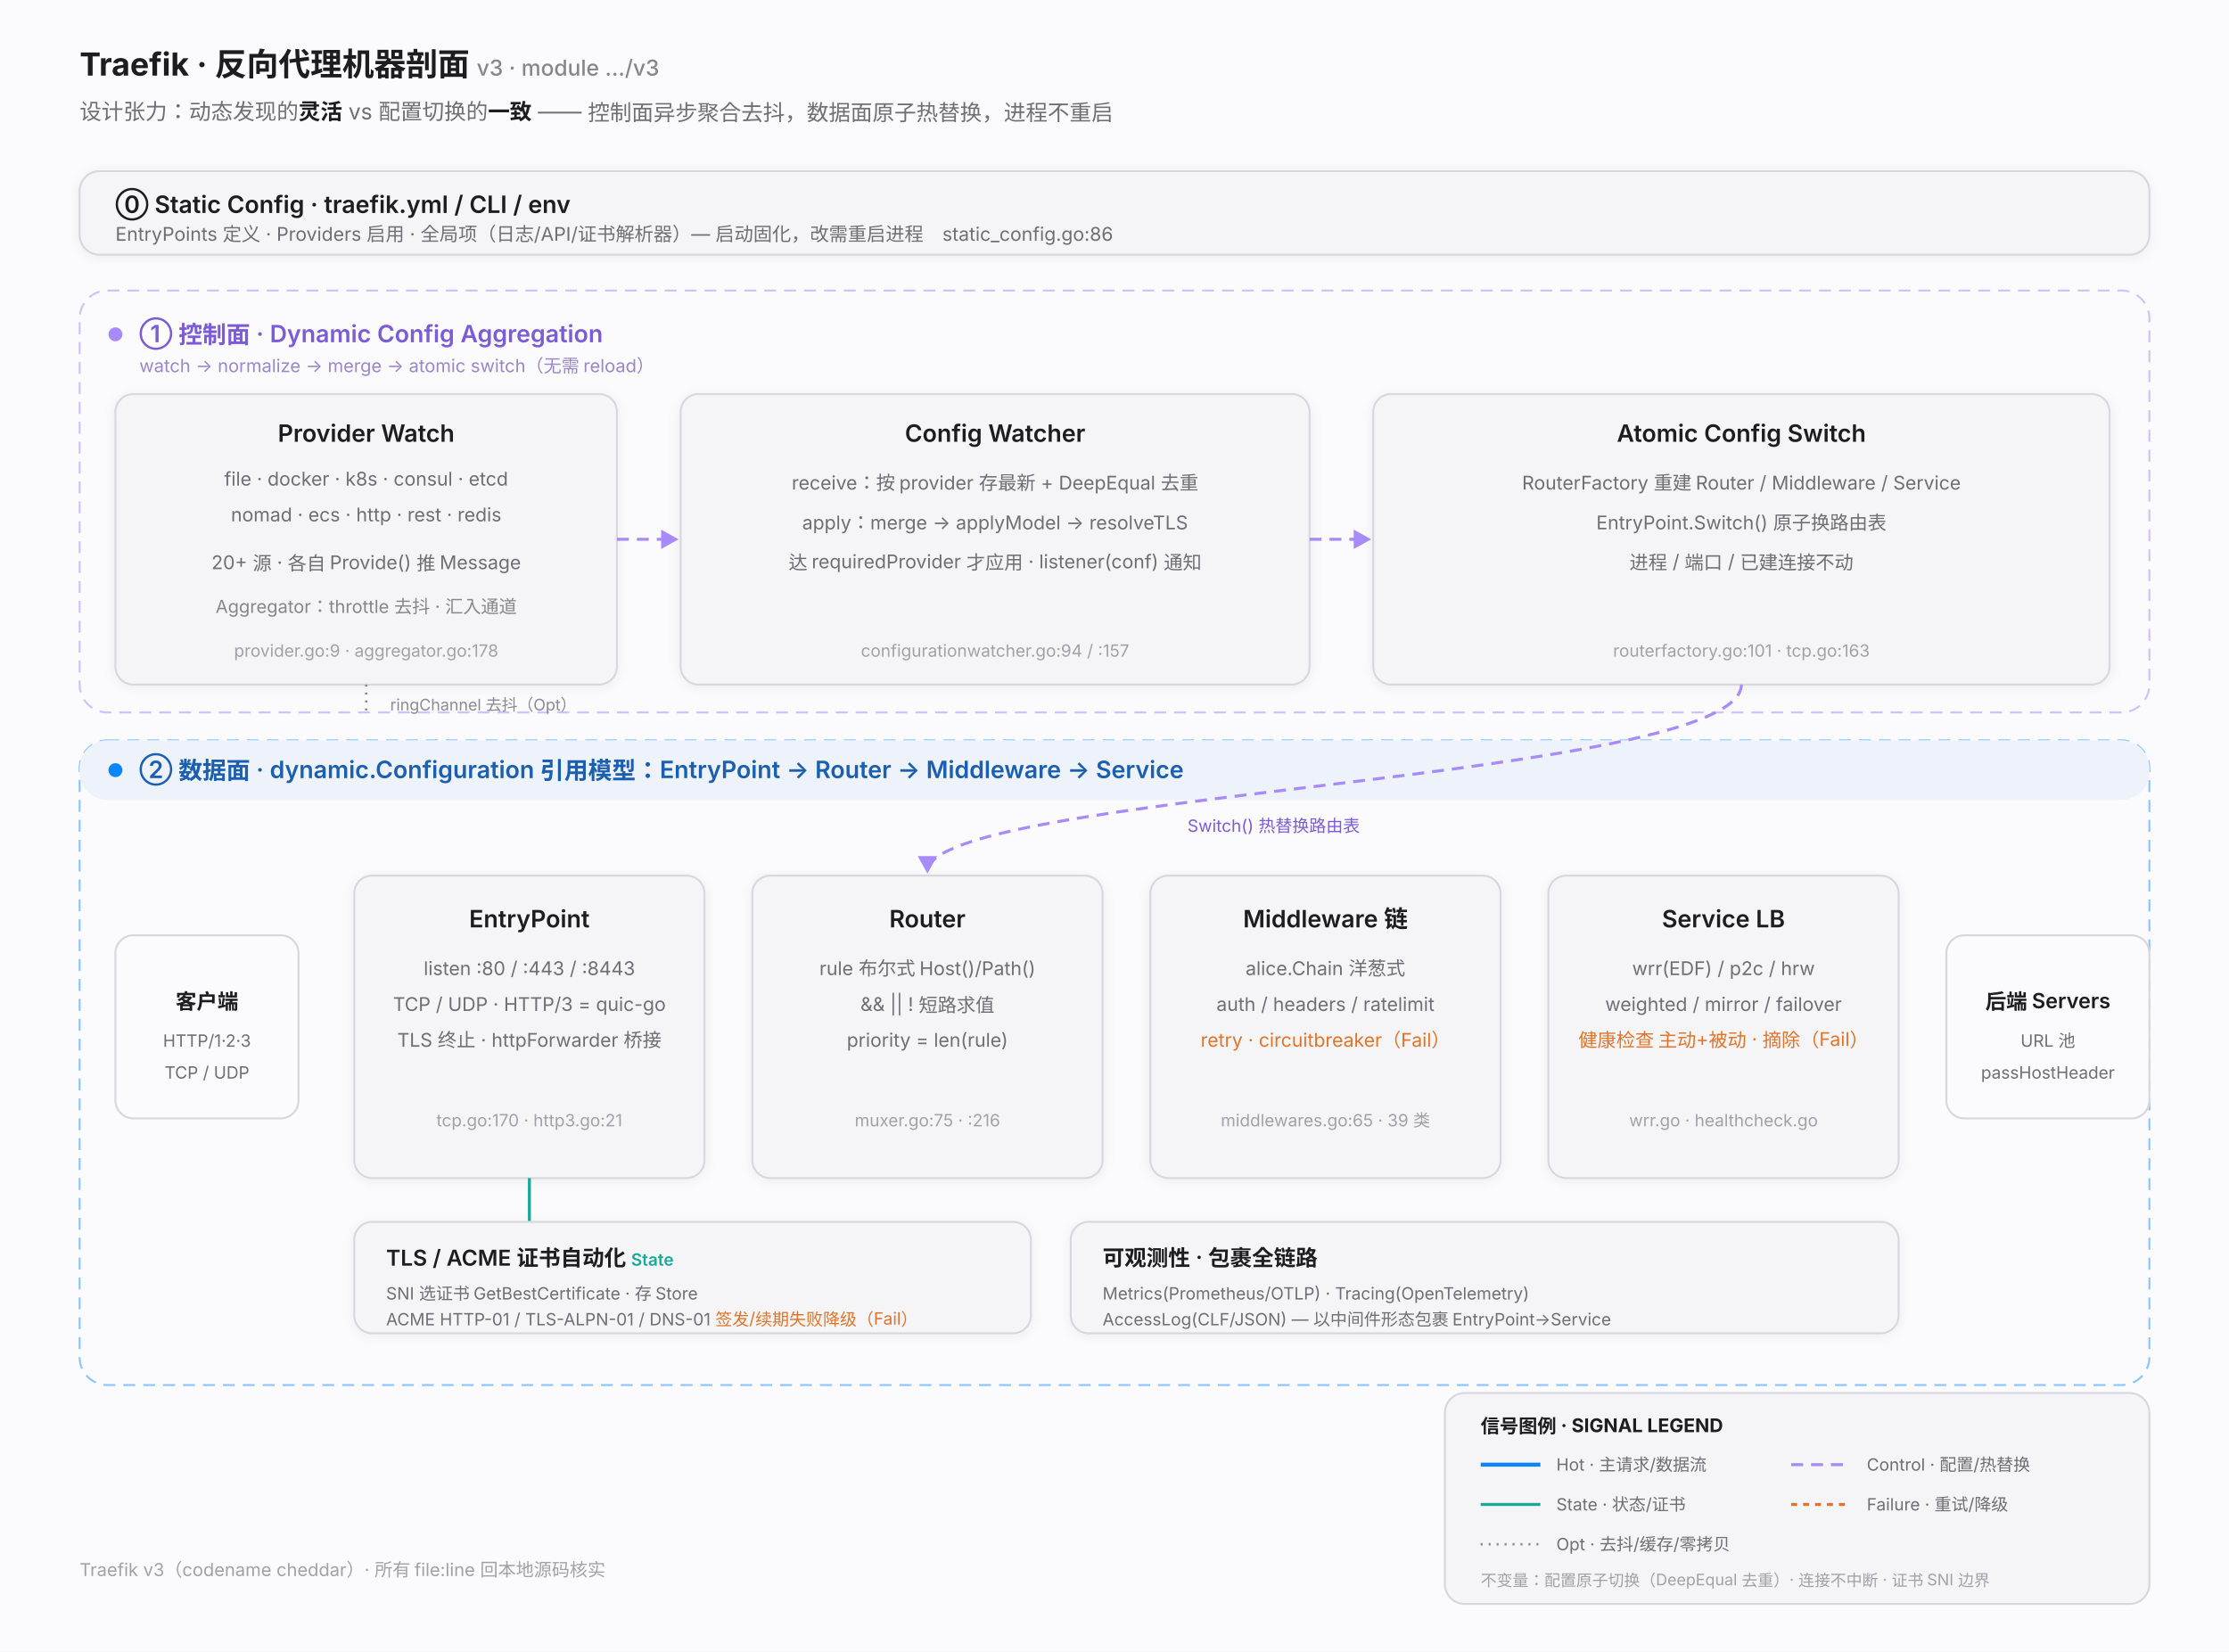
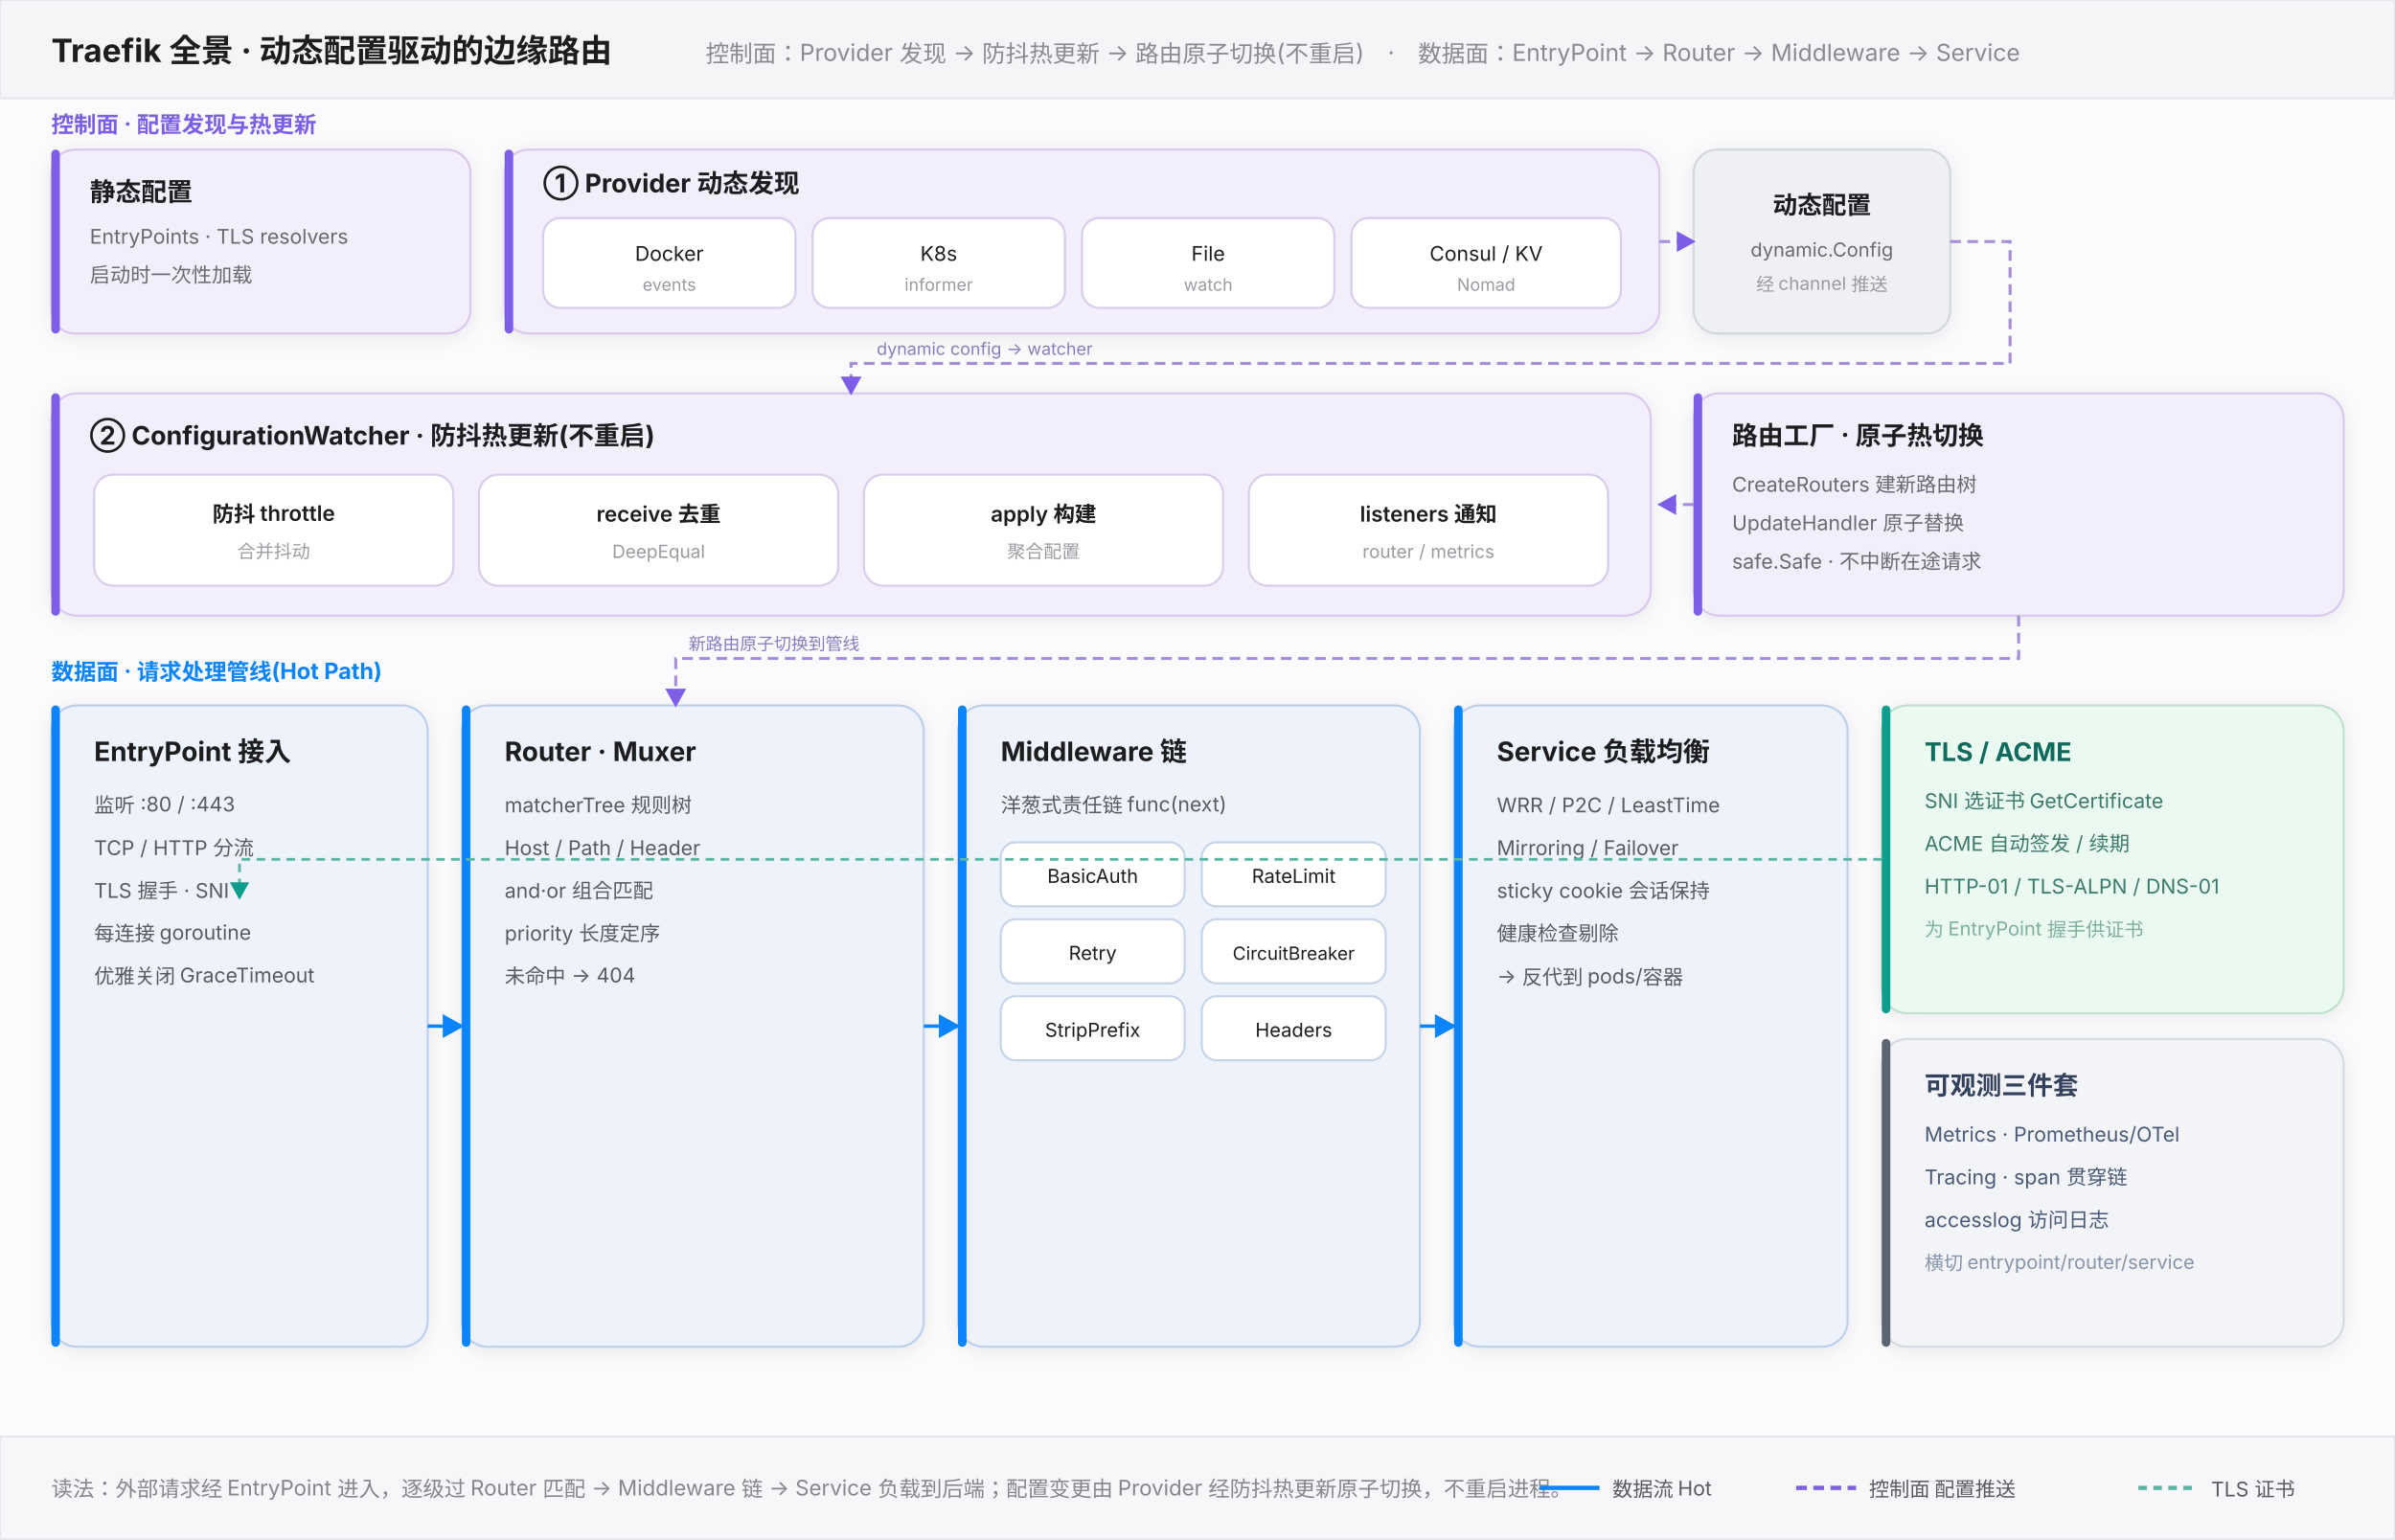
- <svg xmlns="http://www.w3.org/2000/svg" width="1120" height="830" viewBox="0 0 1120 830" font-family="-apple-system,BlinkMacSystemFont,'SF Pro Display','Helvetica Neue','PingFang SC','Microsoft YaHei',sans-serif">
+ <svg xmlns="http://www.w3.org/2000/svg" width="1120" height="720" viewBox="0 0 1120 720" font-family="-apple-system,BlinkMacSystemFont,'SF Pro Display','Helvetica Neue','PingFang SC','Microsoft YaHei',sans-serif">
  <defs>
    <filter id="soft" x="-20%" y="-20%" width="140%" height="140%">
-       <feDropShadow dx="0" dy="1" stdDeviation="3" flood-color="#1d1d1f" flood-opacity="0.06" />
+       <feDropShadow dx="0" dy="1.5" stdDeviation="4" flood-color="#1d1d1f" flood-opacity="0.08" />
    </filter>
-     <filter id="glow" x="-40%" y="-40%" width="180%" height="180%">
-       <feGaussianBlur stdDeviation="2.2" result="b" />
-       <feMerge>
-         <feMergeNode in="b" />
-         <feMergeNode in="SourceGraphic" />
-       </feMerge>
-     </filter>
-     <marker id="ar-hot" viewBox="0 0 10 10" refX="8" refY="5" markerWidth="7" markerHeight="7" orient="auto-start-reverse">
+     <marker id="aHot" viewBox="0 0 10 10" refX="8" refY="5" markerWidth="7" markerHeight="7" orient="auto-start-reverse">
      <path d="M0,0 L9,5 L0,10 z" fill="#0a84ff" />
    </marker>
-     <marker id="ar-ctrl" viewBox="0 0 10 10" refX="8" refY="5" markerWidth="6.5" markerHeight="6.5" orient="auto-start-reverse">
-       <path d="M0,0 L9,5 L0,10 z" fill="#a78bfa" />
+     <marker id="aCtl" viewBox="0 0 10 10" refX="8" refY="5" markerWidth="7" markerHeight="7" orient="auto-start-reverse">
+       <path d="M0,0 L9,5 L0,10 z" fill="#7c5fe6" />
    </marker>
-     <marker id="ar-state" viewBox="0 0 10 10" refX="8" refY="5" markerWidth="6.5" markerHeight="6.5" orient="auto-start-reverse">
-       <path d="M0,0 L9,5 L0,10 z" fill="#1aa89a" />
-     </marker>
-     <marker id="ar-fail" viewBox="0 0 10 10" refX="8" refY="5" markerWidth="6" markerHeight="6" orient="auto-start-reverse">
-       <path d="M0,0 L9,5 L0,10 z" fill="#e0742a" />
+     <marker id="aTls" viewBox="0 0 10 10" refX="8" refY="5" markerWidth="7" markerHeight="7" orient="auto-start-reverse">
+       <path d="M0,0 L9,5 L0,10 z" fill="#0f9e8e" />
    </marker>
  </defs>
-   <rect width="1120" height="830" fill="#fbfbfd" />
-   <rect x="0" y="0" width="1120" height="74" fill="none" stroke="none" data-tid="Traefik原理_全景主线框架" data-lab="全景主线框架" />
-   <text x="40" y="38" font-size="16" font-weight="700" fill="#1d1d1f">Traefik · 反向代理机器剖面 <tspan font-size="11" font-weight="500" fill="#86868b">v3 · module .../v3</tspan>
-   </text>
-   <text x="40" y="60" font-size="11" fill="#6e6e73">设计张力：动态发现的<tspan font-weight="600" fill="#1d1d1f">灵活</tspan> vs 配置切换的<tspan font-weight="600" fill="#1d1d1f">一致</tspan> —— 控制面异步聚合去抖，数据面原子热替换，进程不重启</text>
-   <rect x="40" y="86" width="1040" height="42" rx="10" fill="#f5f5f7" stroke="#d8d8dc" filter="url(#soft)" data-tid="Traefik原理_接触面_静态配置" data-lab="静态配置" />
-   <text x="58" y="107" font-size="12" font-weight="600" fill="#1d1d1f">⓪ Static Config · traefik.yml / CLI / env</text>
-   <text x="58" y="121" font-size="9.5" fill="#6e6e73">EntryPoints 定义 · Providers 启用 · 全局项（日志/API/证书解析器）— 启动固化，改需重启进程　static_config.go:86</text>
-   <rect x="40" y="146" width="1040" height="212" rx="14" fill="none" stroke="#a78bfa" stroke-opacity="0.5" stroke-dasharray="6 4" />
-   <circle cx="58" cy="168" r="3.5" fill="#a78bfa" />
-   <text x="70" y="172" font-size="12" font-weight="600" fill="#7c5cd6">① 控制面 · Dynamic Config Aggregation</text>
-   <text x="70" y="187" font-size="9" fill="#9a86c9">watch → normalize → merge → atomic switch（无需 reload）</text>
-   <rect x="58" y="198" width="252" height="146" rx="9" fill="#f5f5f7" stroke="#d8d8dc" filter="url(#soft)" data-tid="Traefik原理_支撑_Provider动态发现" data-lab="Provider 动态发现" />
-   <text x="184" y="222" font-size="12" font-weight="600" fill="#1d1d1f" text-anchor="middle">Provider Watch</text>
-   <text x="184" y="244" font-size="9.5" fill="#6e6e73" text-anchor="middle">file · docker · k8s · consul · etcd</text>
-   <text x="184" y="262" font-size="9.5" fill="#6e6e73" text-anchor="middle">nomad · ecs · http · rest · redis</text>
-   <text x="184" y="286" font-size="9.5" fill="#6e6e73" text-anchor="middle">20+ 源 · 各自 Provide() 推 Message</text>
-   <text x="184" y="308" font-size="9" fill="#86868b" text-anchor="middle">Aggregator：throttle 去抖 · 汇入通道</text>
-   <text x="184" y="330" font-size="8.5" fill="#a1a1a6" text-anchor="middle">provider.go:9 · aggregator.go:178</text>
-   <rect x="342" y="198" width="316" height="146" rx="9" fill="#f5f5f7" stroke="#d8d8dc" filter="url(#soft)" data-tid="Traefik原理_支撑_热加载与配置watch" data-lab="配置 Watcher" />
-   <text x="500" y="222" font-size="12" font-weight="600" fill="#1d1d1f" text-anchor="middle">Config Watcher</text>
-   <text x="500" y="246" font-size="9.5" fill="#6e6e73" text-anchor="middle">receive：按 provider 存最新 + DeepEqual 去重</text>
-   <text x="500" y="266" font-size="9.5" fill="#6e6e73" text-anchor="middle">apply：merge → applyModel → resolveTLS</text>
-   <text x="500" y="286" font-size="9.5" fill="#6e6e73" text-anchor="middle">达 requiredProvider 才应用 · listener(conf) 通知</text>
-   <text x="500" y="330" font-size="8.5" fill="#a1a1a6" text-anchor="middle">configurationwatcher.go:94 / :157</text>
-   <rect x="690" y="198" width="370" height="146" rx="9" fill="#f5f5f7" stroke="#d8d8dc" filter="url(#soft)" data-tid="Traefik原理_支撑_热加载与配置watch" data-lab="原子热替换" />
-   <text x="875" y="222" font-size="12" font-weight="600" fill="#1d1d1f" text-anchor="middle">Atomic Config Switch</text>
-   <text x="875" y="246" font-size="9.5" fill="#6e6e73" text-anchor="middle">RouterFactory 重建 Router / Middleware / Service</text>
-   <text x="875" y="266" font-size="9.5" fill="#6e6e73" text-anchor="middle">EntryPoint.Switch() 原子换路由表</text>
-   <text x="875" y="286" font-size="9.5" fill="#6e6e73" text-anchor="middle">进程 / 端口 / 已建连接不动</text>
-   <text x="875" y="330" font-size="8.5" fill="#a1a1a6" text-anchor="middle">routerfactory.go:101 · tcp.go:163</text>
-   <line x1="310" y1="271" x2="340" y2="271" stroke="#a78bfa" stroke-width="1.5" stroke-dasharray="6 4" marker-end="url(#ar-ctrl)" />
-   <line x1="658" y1="271" x2="688" y2="271" stroke="#a78bfa" stroke-width="1.5" stroke-dasharray="6 4" marker-end="url(#ar-ctrl)" />
-   <path d="M184,344 L184,360" fill="none" stroke="#8a8a90" stroke-width="1.2" stroke-dasharray="1 3" />
-   <text x="196" y="357" font-size="8" fill="#8a8a90">ringChannel 去抖（Opt）</text>
-   <rect x="40" y="372" width="1040" height="324" rx="14" fill="none" stroke="#0a84ff" stroke-opacity="0.45" stroke-dasharray="6 4" />
-   <rect x="40" y="372" width="1040" height="30" rx="14" fill="#eef3fb" stroke="none" data-tid="Traefik原理_接触面_动态配置" data-lab="动态配置" />
-   <circle cx="58" cy="387" r="3.5" fill="#0a84ff" />
-   <text x="70" y="391" font-size="12" font-weight="600" fill="#1b5fb0">② 数据面 · dynamic.Configuration 引用模型：EntryPoint → Router → Middleware → Service</text>
-   <rect x="58" y="470" width="92" height="92" rx="9" fill="#fbfbfd" stroke="#d8d8dc" />
-   <text x="104" y="507" font-size="10.5" font-weight="600" fill="#1d1d1f" text-anchor="middle">客户端</text>
-   <text x="104" y="526" font-size="8.5" fill="#6e6e73" text-anchor="middle">HTTP/1·2·3</text>
-   <text x="104" y="542" font-size="8.5" fill="#6e6e73" text-anchor="middle">TCP / UDP</text>
-   <rect x="178" y="440" width="176" height="152" rx="9" fill="#f5f5f7" stroke="#d8d8dc" filter="url(#soft)" data-tid="Traefik原理_支撑_EntryPoint监听" data-lab="EntryPoint 监听" />
-   <text x="266" y="466" font-size="12" font-weight="600" fill="#1d1d1f" text-anchor="middle">EntryPoint</text>
-   <text x="266" y="490" font-size="9.5" fill="#6e6e73" text-anchor="middle">listen :80 / :443 / :8443</text>
-   <text x="266" y="508" font-size="9.5" fill="#6e6e73" text-anchor="middle">TCP / UDP · HTTP/3 = quic-go</text>
-   <text x="266" y="526" font-size="9.5" fill="#6e6e73" text-anchor="middle">TLS 终止 · httpForwarder 桥接</text>
-   <text x="266" y="566" font-size="8.5" fill="#a1a1a6" text-anchor="middle">tcp.go:170 · http3.go:21</text>
-   <rect x="378" y="440" width="176" height="152" rx="9" fill="#f5f5f7" stroke="#d8d8dc" filter="url(#soft)" data-tid="Traefik原理_支撑_Router路由匹配" data-lab="Router 路由匹配" />
-   <text x="466" y="466" font-size="12" font-weight="600" fill="#1d1d1f" text-anchor="middle">Router</text>
-   <text x="466" y="490" font-size="9.5" fill="#6e6e73" text-anchor="middle">rule 布尔式 Host()/Path()</text>
-   <text x="466" y="508" font-size="9.5" fill="#6e6e73" text-anchor="middle">&amp;&amp; || ! 短路求值</text>
-   <text x="466" y="526" font-size="9.5" fill="#6e6e73" text-anchor="middle">priority = len(rule)</text>
-   <text x="466" y="566" font-size="8.5" fill="#a1a1a6" text-anchor="middle">muxer.go:75 · :216</text>
-   <rect x="578" y="440" width="176" height="152" rx="9" fill="#f5f5f7" stroke="#d8d8dc" filter="url(#soft)" data-tid="Traefik原理_支撑_Middleware中间件链" data-lab="Middleware 链" />
-   <text x="666" y="466" font-size="12" font-weight="600" fill="#1d1d1f" text-anchor="middle">Middleware 链</text>
-   <text x="666" y="490" font-size="9.5" fill="#6e6e73" text-anchor="middle">alice.Chain 洋葱式</text>
-   <text x="666" y="508" font-size="9.5" fill="#6e6e73" text-anchor="middle">auth / headers / ratelimit</text>
-   <text x="666" y="526" font-size="9.5" fill="#e0742a" text-anchor="middle">retry · circuitbreaker（Fail）</text>
-   <text x="666" y="566" font-size="8.5" fill="#a1a1a6" text-anchor="middle">middlewares.go:65 · 39 类</text>
-   <rect x="778" y="440" width="176" height="152" rx="9" fill="#f5f5f7" stroke="#d8d8dc" filter="url(#soft)" data-tid="Traefik原理_支撑_Service负载均衡" data-lab="Service 负载均衡" />
-   <text x="866" y="466" font-size="12" font-weight="600" fill="#1d1d1f" text-anchor="middle">Service LB</text>
-   <text x="866" y="490" font-size="9.5" fill="#6e6e73" text-anchor="middle">wrr(EDF) / p2c / hrw</text>
-   <text x="866" y="508" font-size="9.5" fill="#6e6e73" text-anchor="middle">weighted / mirror / failover</text>
-   <text x="866" y="526" font-size="9.5" fill="#e0742a" text-anchor="middle">健康检查 主动+被动 · 摘除（Fail）</text>
-   <text x="866" y="566" font-size="8.5" fill="#a1a1a6" text-anchor="middle">wrr.go · healthcheck.go</text>
-   <rect x="978" y="470" width="102" height="92" rx="9" fill="#fbfbfd" stroke="#d8d8dc" />
-   <text x="1029" y="507" font-size="10.5" font-weight="600" fill="#1d1d1f" text-anchor="middle">后端 Servers</text>
-   <text x="1029" y="526" font-size="8.5" fill="#6e6e73" text-anchor="middle">URL 池</text>
-   <text x="1029" y="542" font-size="8.5" fill="#6e6e73" text-anchor="middle">passHostHeader</text>
-   <g filter="url(#glow)">
-     <line x1="150" y1="516" x2="176" y2="516" stroke="#0a84ff" stroke-width="2" marker-end="url(#ar-hot)" />
-     <line x1="354" y1="516" x2="376" y2="516" stroke="#0a84ff" stroke-width="2" marker-end="url(#ar-hot)" />
-     <line x1="554" y1="516" x2="576" y2="516" stroke="#0a84ff" stroke-width="2" marker-end="url(#ar-hot)" />
-     <line x1="754" y1="516" x2="776" y2="516" stroke="#0a84ff" stroke-width="2" marker-end="url(#ar-hot)" />
-     <line x1="954" y1="516" x2="976" y2="516" stroke="#0a84ff" stroke-width="2" marker-end="url(#ar-hot)" />
+   <rect width="1120" height="720" fill="#fbfbfd" />
+   <rect x="0" y="0" width="1120" height="46" fill="#f4f5f7" stroke="#e6e6eb" />
+   <text x="24" y="29" font-size="15" font-weight="700" fill="#1d1d1f">Traefik 全景 · 动态配置驱动的边缘路由</text>
+   <text x="330" y="29" font-size="11" fill="#8a8a90">控制面：Provider 发现 → 防抖热更新 → 路由原子切换(不重启)　·　数据面：EntryPoint → Router → Middleware → Service</text>
+   <text x="24" y="62" font-size="10.5" font-weight="700" fill="#7c5fe6">控制面 · 配置发现与热更新</text>
+   <rect x="24" y="70" width="196" height="86" rx="11" fill="#f2eefb" stroke="#d9c9ec" filter="url(#soft)" data-tid="Traefik原理_接触面_静态配置" data-lab="静态配置" />
+   <rect x="24" y="70" width="4" height="86" rx="2" fill="#7c5fe6" />
+   <text x="42" y="94" font-size="12" font-weight="700" fill="#1d1d1f">静态配置</text>
+   <text x="42" y="114" font-size="9.5" fill="#6a6a70">EntryPoints · TLS resolvers</text>
+   <text x="42" y="132" font-size="9.5" fill="#6a6a70">启动时一次性加载</text>
+   <rect x="236" y="70" width="540" height="86" rx="11" fill="#f2eefb" stroke="#d9c9ec" filter="url(#soft)" data-tid="Traefik原理_支撑_Provider动态发现" data-lab="Provider 动态发现" />
+   <rect x="236" y="70" width="4" height="86" rx="2" fill="#7c5fe6" />
+   <text x="254" y="90" font-size="12" font-weight="700" fill="#1d1d1f">① Provider 动态发现</text>
+   <rect x="254" y="102" width="118" height="42" rx="8" fill="#ffffff" stroke="#d8cdea" />
+   <text x="313" y="122" font-size="9.5" fill="#1d1d1f" text-anchor="middle">Docker</text>
+   <text x="313" y="136" font-size="8" fill="#9a9aa0" text-anchor="middle">events</text>
+   <rect x="380" y="102" width="118" height="42" rx="8" fill="#ffffff" stroke="#d8cdea" />
+   <text x="439" y="122" font-size="9.5" fill="#1d1d1f" text-anchor="middle">K8s</text>
+   <text x="439" y="136" font-size="8" fill="#9a9aa0" text-anchor="middle">informer</text>
+   <rect x="506" y="102" width="118" height="42" rx="8" fill="#ffffff" stroke="#d8cdea" />
+   <text x="565" y="122" font-size="9.5" fill="#1d1d1f" text-anchor="middle">File</text>
+   <text x="565" y="136" font-size="8" fill="#9a9aa0" text-anchor="middle">watch</text>
+   <rect x="632" y="102" width="126" height="42" rx="8" fill="#ffffff" stroke="#d8cdea" />
+   <text x="695" y="122" font-size="9.5" fill="#1d1d1f" text-anchor="middle">Consul / KV</text>
+   <text x="695" y="136" font-size="8" fill="#9a9aa0" text-anchor="middle">Nomad</text>
+   <rect x="792" y="70" width="120" height="86" rx="11" fill="#eef0f3" stroke="#d2d6dd" filter="url(#soft)" data-tid="Traefik原理_接触面_动态配置" data-lab="动态配置" />
+   <text x="852" y="100" font-size="11.5" font-weight="700" fill="#1d1d1f" text-anchor="middle">动态配置</text>
+   <text x="852" y="120" font-size="9" fill="#6a6a70" text-anchor="middle">dynamic.Config</text>
+   <text x="852" y="136" font-size="8.5" fill="#9a9aa0" text-anchor="middle">经 channel 推送</text>
+   <rect x="24" y="184" width="748" height="104" rx="12" fill="#f2eefb" stroke="#d9c9ec" filter="url(#soft)" data-tid="Traefik原理_支撑_热加载与配置watch" data-lab="ConfigurationWatcher" />
+   <rect x="24" y="184" width="4" height="104" rx="2" fill="#7c5fe6" />
+   <text x="42" y="208" font-size="12" font-weight="700" fill="#1d1d1f">② ConfigurationWatcher · 防抖热更新(不重启)</text>
+   <rect x="44" y="222" width="168" height="52" rx="9" fill="#ffffff" stroke="#d8cdea" />
+   <text x="128" y="244" font-size="10" font-weight="600" fill="#1d1d1f" text-anchor="middle">防抖 throttle</text>
+   <text x="128" y="261" font-size="8.5" fill="#9a9aa0" text-anchor="middle">合并抖动</text>
+   <rect x="224" y="222" width="168" height="52" rx="9" fill="#ffffff" stroke="#d8cdea" />
+   <text x="308" y="244" font-size="10" font-weight="600" fill="#1d1d1f" text-anchor="middle">receive 去重</text>
+   <text x="308" y="261" font-size="8.5" fill="#9a9aa0" text-anchor="middle">DeepEqual</text>
+   <rect x="404" y="222" width="168" height="52" rx="9" fill="#ffffff" stroke="#d8cdea" />
+   <text x="488" y="244" font-size="10" font-weight="600" fill="#1d1d1f" text-anchor="middle">apply 构建</text>
+   <text x="488" y="261" font-size="8.5" fill="#9a9aa0" text-anchor="middle">聚合配置</text>
+   <rect x="584" y="222" width="168" height="52" rx="9" fill="#ffffff" stroke="#d8cdea" />
+   <text x="668" y="244" font-size="10" font-weight="600" fill="#1d1d1f" text-anchor="middle">listeners 通知</text>
+   <text x="668" y="261" font-size="8.5" fill="#9a9aa0" text-anchor="middle">router / metrics</text>
+   <rect x="792" y="184" width="304" height="104" rx="12" fill="#f2eefb" stroke="#d9c9ec" filter="url(#soft)" data-tid="Traefik原理_支撑_Router路由匹配" data-lab="路由工厂 · 热切换" />
+   <rect x="792" y="184" width="4" height="104" rx="2" fill="#7c5fe6" />
+   <text x="810" y="208" font-size="12" font-weight="700" fill="#1d1d1f">路由工厂 · 原子热切换</text>
+   <text x="810" y="230" font-size="9.5" fill="#6a6a70">CreateRouters 建新路由树</text>
+   <text x="810" y="248" font-size="9.5" fill="#6a6a70">UpdateHandler 原子替换</text>
+   <text x="810" y="266" font-size="9.5" fill="#6a6a70">safe.Safe · 不中断在途请求</text>
+   <text x="24" y="318" font-size="10.5" font-weight="700" fill="#0a84ff">数据面 · 请求处理管线(Hot Path)</text>
+   <rect x="24" y="330" width="176" height="300" rx="12" fill="#eef3fb" stroke="#bcd0ec" filter="url(#soft)" data-tid="Traefik原理_支撑_EntryPoint监听" data-lab="EntryPoint 接入" />
+   <rect x="24" y="330" width="4" height="300" rx="2" fill="#0a84ff" />
+   <text x="44" y="356" font-size="12.5" font-weight="700" fill="#1d1d1f">EntryPoint 接入</text>
+   <text x="44" y="380" font-size="9.5" fill="#5a5a60">监听 :80 / :443</text>
+   <text x="44" y="400" font-size="9.5" fill="#5a5a60">TCP / HTTP 分流</text>
+   <text x="44" y="420" font-size="9.5" fill="#5a5a60">TLS 握手 · SNI</text>
+   <text x="44" y="440" font-size="9.5" fill="#5a5a60">每连接 goroutine</text>
+   <text x="44" y="460" font-size="9.5" fill="#5a5a60">优雅关闭 GraceTimeout</text>
+   <rect x="216" y="330" width="216" height="300" rx="12" fill="#eef3fb" stroke="#bcd0ec" filter="url(#soft)" data-tid="Traefik原理_支撑_Router路由匹配" data-lab="Router · Muxer" />
+   <rect x="216" y="330" width="4" height="300" rx="2" fill="#0a84ff" />
+   <text x="236" y="356" font-size="12.5" font-weight="700" fill="#1d1d1f">Router · Muxer</text>
+   <text x="236" y="380" font-size="9.5" fill="#5a5a60">matcherTree 规则树</text>
+   <text x="236" y="400" font-size="9.5" fill="#5a5a60">Host / Path / Header</text>
+   <text x="236" y="420" font-size="9.5" fill="#5a5a60">and·or 组合匹配</text>
+   <text x="236" y="440" font-size="9.5" fill="#5a5a60">priority 长度定序</text>
+   <text x="236" y="460" font-size="9.5" fill="#5a5a60">未命中 → 404</text>
+   <rect x="448" y="330" width="216" height="300" rx="12" fill="#eef3fb" stroke="#bcd0ec" filter="url(#soft)" data-tid="Traefik原理_支撑_Middleware中间件链" data-lab="Middleware 链" />
+   <rect x="448" y="330" width="4" height="300" rx="2" fill="#0a84ff" />
+   <text x="468" y="356" font-size="12.5" font-weight="700" fill="#1d1d1f">Middleware 链</text>
+   <text x="468" y="380" font-size="9.5" fill="#5a5a60">洋葱式责任链 func(next)</text>
+   <rect x="468" y="394" width="86" height="30" rx="7" fill="#ffffff" stroke="#c7d4e8" />
+   <text x="511" y="413" font-size="9" fill="#1d1d1f" text-anchor="middle">BasicAuth</text>
+   <rect x="562" y="394" width="86" height="30" rx="7" fill="#ffffff" stroke="#c7d4e8" />
+   <text x="605" y="413" font-size="9" fill="#1d1d1f" text-anchor="middle">RateLimit</text>
+   <rect x="468" y="430" width="86" height="30" rx="7" fill="#ffffff" stroke="#c7d4e8" />
+   <text x="511" y="449" font-size="9" fill="#1d1d1f" text-anchor="middle">Retry</text>
+   <rect x="562" y="430" width="86" height="30" rx="7" fill="#ffffff" stroke="#c7d4e8" />
+   <text x="605" y="449" font-size="8.5" fill="#1d1d1f" text-anchor="middle">CircuitBreaker</text>
+   <rect x="468" y="466" width="86" height="30" rx="7" fill="#ffffff" stroke="#c7d4e8" />
+   <text x="511" y="485" font-size="9" fill="#1d1d1f" text-anchor="middle">StripPrefix</text>
+   <rect x="562" y="466" width="86" height="30" rx="7" fill="#ffffff" stroke="#c7d4e8" />
+   <text x="605" y="485" font-size="9" fill="#1d1d1f" text-anchor="middle">Headers</text>
+   <rect x="680" y="330" width="184" height="300" rx="12" fill="#eef3fb" stroke="#bcd0ec" filter="url(#soft)" data-tid="Traefik原理_支撑_Service负载均衡" data-lab="Service 负载均衡" />
+   <rect x="680" y="330" width="4" height="300" rx="2" fill="#0a84ff" />
+   <text x="700" y="356" font-size="12.5" font-weight="700" fill="#1d1d1f">Service 负载均衡</text>
+   <text x="700" y="380" font-size="9.5" fill="#5a5a60">WRR / P2C / LeastTime</text>
+   <text x="700" y="400" font-size="9.5" fill="#5a5a60">Mirroring / Failover</text>
+   <text x="700" y="420" font-size="9.5" fill="#5a5a60">sticky cookie 会话保持</text>
+   <text x="700" y="440" font-size="9.5" fill="#5a5a60">健康检查剔除</text>
+   <text x="700" y="460" font-size="9.5" fill="#5a5a60">→ 反代到 pods/容器</text>
+   <rect x="880" y="330" width="216" height="144" rx="12" fill="#eafaf1" stroke="#bfe0cd" filter="url(#soft)" data-tid="Traefik原理_支撑_TLS与ACME" data-lab="TLS / ACME" />
+   <rect x="880" y="330" width="4" height="144" rx="2" fill="#0f9e8e" />
+   <text x="900" y="356" font-size="12" font-weight="700" fill="#0f6b5e">TLS / ACME</text>
+   <text x="900" y="378" font-size="9.5" fill="#3d7a6c">SNI 选证书 GetCertificate</text>
+   <text x="900" y="398" font-size="9.5" fill="#3d7a6c">ACME 自动签发 / 续期</text>
+   <text x="900" y="418" font-size="9.5" fill="#3d7a6c">HTTP-01 / TLS-ALPN / DNS-01</text>
+   <text x="900" y="438" font-size="9" fill="#7fae9f">为 EntryPoint 握手供证书</text>
+   <rect x="880" y="486" width="216" height="144" rx="12" fill="#f2f4f7" stroke="#d3dae4" filter="url(#soft)" data-tid="Traefik原理_支撑_可观测性" data-lab="可观测三件套" />
+   <rect x="880" y="486" width="4" height="144" rx="2" fill="#5b6470" />
+   <text x="900" y="512" font-size="12" font-weight="700" fill="#33415c">可观测三件套</text>
+   <text x="900" y="534" font-size="9.5" fill="#4a5a78">Metrics · Prometheus/OTel</text>
+   <text x="900" y="554" font-size="9.5" fill="#4a5a78">Tracing · span 贯穿链</text>
+   <text x="900" y="574" font-size="9.5" fill="#4a5a78">accesslog 访问日志</text>
+   <text x="900" y="594" font-size="9" fill="#8894ac">横切 entrypoint/router/service</text>
+   <g stroke="#a48fd8" stroke-width="1.4" fill="none" stroke-dasharray="5 3">
+     <path d="M776,113 L792,113" marker-end="url(#aCtl)" />
+     <path d="M912,113 L940,113 L940,170 L398,170 L398,184" marker-end="url(#aCtl)" />
+     <path d="M792,236 L776,236" marker-end="url(#aCtl)" />
+     <path d="M944,288 L944,308 L316,308 L316,330" marker-end="url(#aCtl)" />
  </g>
-   <path d="M875,344 C875,392 466,398 466,438" fill="none" stroke="#a78bfa" stroke-width="1.5" stroke-dasharray="6 4" marker-end="url(#ar-ctrl)" />
-   <text x="640" y="418" font-size="8.5" fill="#7c5cd6" text-anchor="middle">Switch() 热替换路由表</text>
-   <path d="M266,592 L266,626 L336,626" fill="none" stroke="#1aa89a" stroke-width="1.5" marker-end="url(#ar-state)" />
-   <rect x="178" y="614" width="340" height="56" rx="9" fill="#f5f5f7" stroke="#d8d8dc" filter="url(#soft)" data-tid="Traefik原理_支撑_TLS与ACME" data-lab="TLS 与 ACME" />
-   <text x="194" y="636" font-size="11" font-weight="600" fill="#1d1d1f">TLS / ACME 证书自动化 <tspan font-size="8.5" fill="#1aa89a">State</tspan>
-   </text>
-   <text x="194" y="653" font-size="8.5" fill="#6e6e73">SNI 选证书 GetBestCertificate · 存 Store</text>
-   <text x="194" y="666" font-size="8.5" fill="#6e6e73">ACME HTTP-01 / TLS-ALPN-01 / DNS-01 <tspan fill="#e0742a">签发/续期失败降级（Fail）</tspan>
-   </text>
-   <rect x="538" y="614" width="416" height="56" rx="9" fill="#f5f5f7" stroke="#d8d8dc" filter="url(#soft)" data-tid="Traefik原理_支撑_可观测性" data-lab="可观测性" />
-   <text x="554" y="636" font-size="11" font-weight="600" fill="#1d1d1f">可观测性 · 包裹全链路</text>
-   <text x="554" y="653" font-size="8.5" fill="#6e6e73">Metrics(Prometheus/OTLP) · Tracing(OpenTelemetry)</text>
-   <text x="554" y="666" font-size="8.5" fill="#6e6e73">AccessLog(CLF/JSON) — 以中间件形态包裹 EntryPoint→Service</text>
-   <rect x="726" y="700" width="354" height="106" rx="10" fill="#f5f5f7" stroke="#d8d8dc" />
-   <text x="744" y="720" font-size="9.5" font-weight="700" fill="#1d1d1f">信号图例 · SIGNAL LEGEND</text>
-   <line x1="744" y1="736" x2="774" y2="736" stroke="#0a84ff" stroke-width="2" />
-   <text x="782" y="739" font-size="8.5" fill="#6e6e73">Hot · 主请求/数据流</text>
-   <line x1="900" y1="736" x2="930" y2="736" stroke="#a78bfa" stroke-width="1.5" stroke-dasharray="6 4" />
-   <text x="938" y="739" font-size="8.5" fill="#6e6e73">Control · 配置/热替换</text>
-   <line x1="744" y1="756" x2="774" y2="756" stroke="#1aa89a" stroke-width="1.5" />
-   <text x="782" y="759" font-size="8.5" fill="#6e6e73">State · 状态/证书</text>
-   <line x1="900" y1="756" x2="930" y2="756" stroke="#e0742a" stroke-width="1.5" stroke-dasharray="3 3" />
-   <text x="938" y="759" font-size="8.5" fill="#6e6e73">Failure · 重试/降级</text>
-   <line x1="744" y1="776" x2="774" y2="776" stroke="#8a8a90" stroke-width="1.2" stroke-dasharray="1 3" />
-   <text x="782" y="779" font-size="8.5" fill="#6e6e73">Opt · 去抖/缓存/零拷贝</text>
-   <text x="744" y="797" font-size="8" fill="#a1a1a6">不变量：配置原子切换（DeepEqual 去重）· 连接不中断 · 证书 SNI 边界</text>
-   <text x="40" y="792" font-size="9" fill="#a1a1a6">Traefik v3（codename cheddar）· 所有 file:line 回本地源码核实</text>
+   <text x="410" y="166" font-size="8" fill="#8a7bc0">dynamic config → watcher</text>
+   <text x="322" y="304" font-size="8" fill="#8a7bc0">新路由原子切换到管线</text>
+   <g stroke="#0a84ff" stroke-width="1.6" fill="none">
+     <path d="M200,480 L216,480" marker-end="url(#aHot)" />
+     <path d="M432,480 L448,480" marker-end="url(#aHot)" />
+     <path d="M664,480 L680,480" marker-end="url(#aHot)" />
+   </g>
+   <g stroke="#5bb5a4" stroke-width="1.3" fill="none" stroke-dasharray="4 3">
+     <path d="M880,402 L112,402 L112,420" marker-end="url(#aTls)" />
+   </g>
+   <rect x="0" y="672" width="1120" height="48" fill="#f7f7f9" stroke="#e6e6eb" />
+   <text x="24" y="700" font-size="10" fill="#86868b">读法：外部请求经 EntryPoint 进入，逐级过 Router 匹配 → Middleware 链 → Service 负载到后端；配置变更由 Provider 经防抖热更新原子切换，不重启进程。</text>
+   <line x1="720" y1="696" x2="748" y2="696" stroke="#0a84ff" stroke-width="2" />
+   <text x="754" y="700" font-size="9.5" fill="#5a5a60">数据流 Hot</text>
+   <line x1="840" y1="696" x2="868" y2="696" stroke="#7c5fe6" stroke-width="2" stroke-dasharray="5 3" />
+   <text x="874" y="700" font-size="9.5" fill="#5a5a60">控制面 配置推送</text>
+   <line x1="1000" y1="696" x2="1028" y2="696" stroke="#5bb5a4" stroke-width="2" stroke-dasharray="4 3" />
+   <text x="1034" y="700" font-size="9.5" fill="#5a5a60">TLS 证书</text>
</svg>
